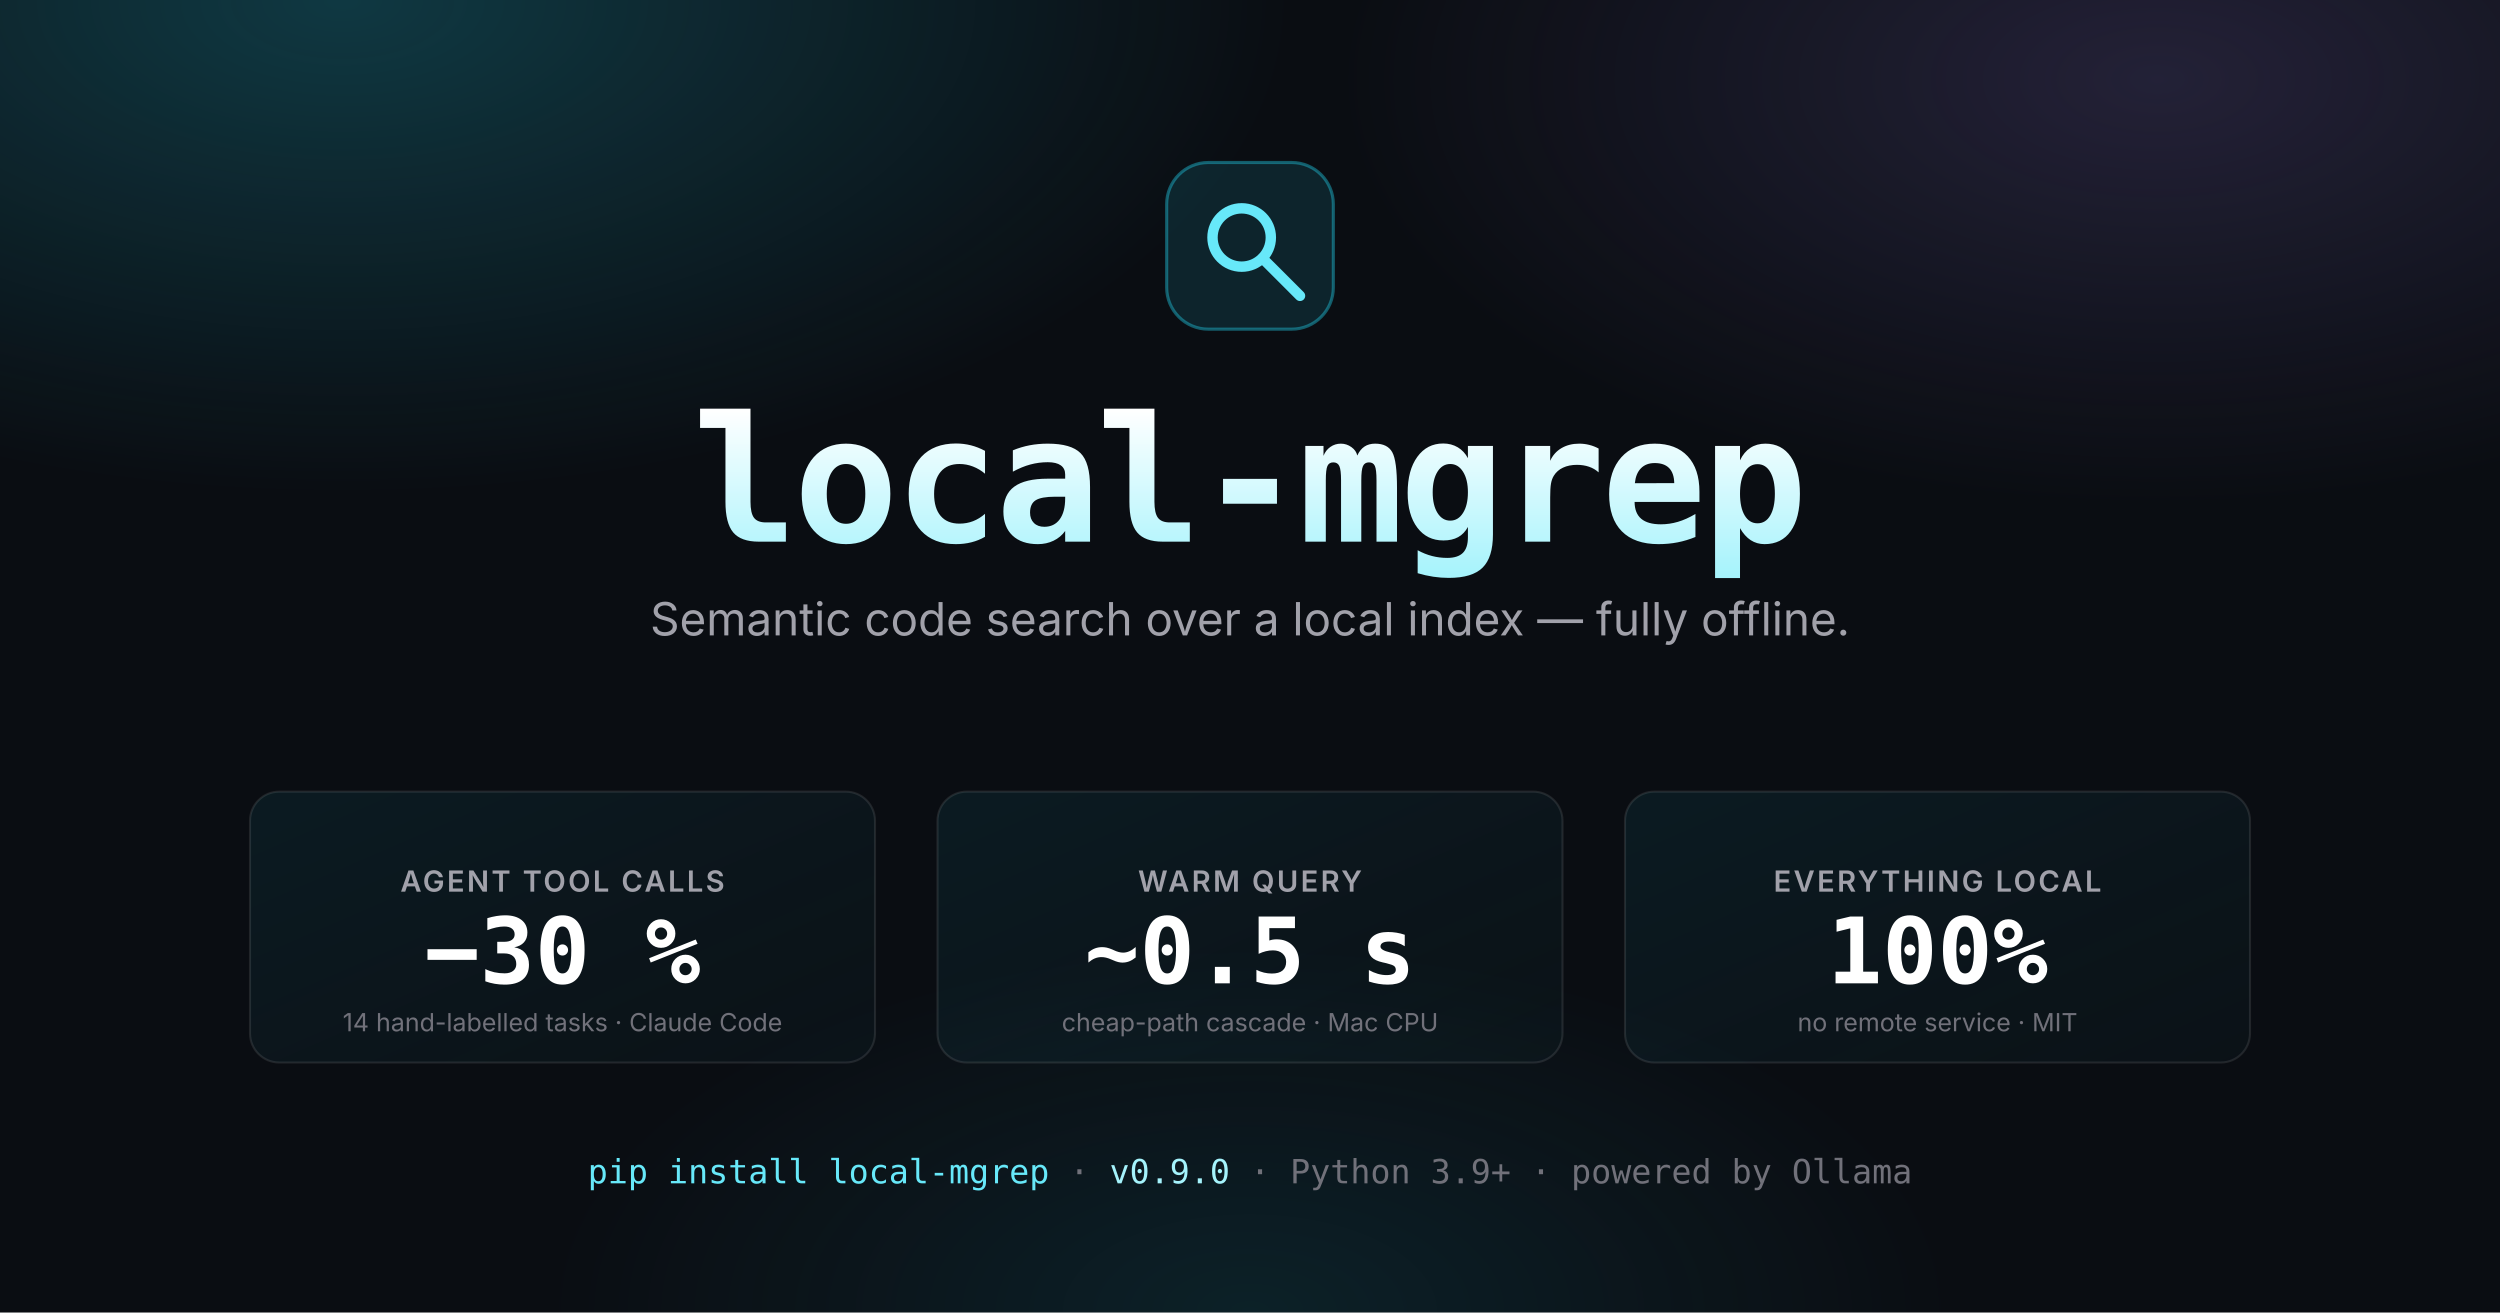
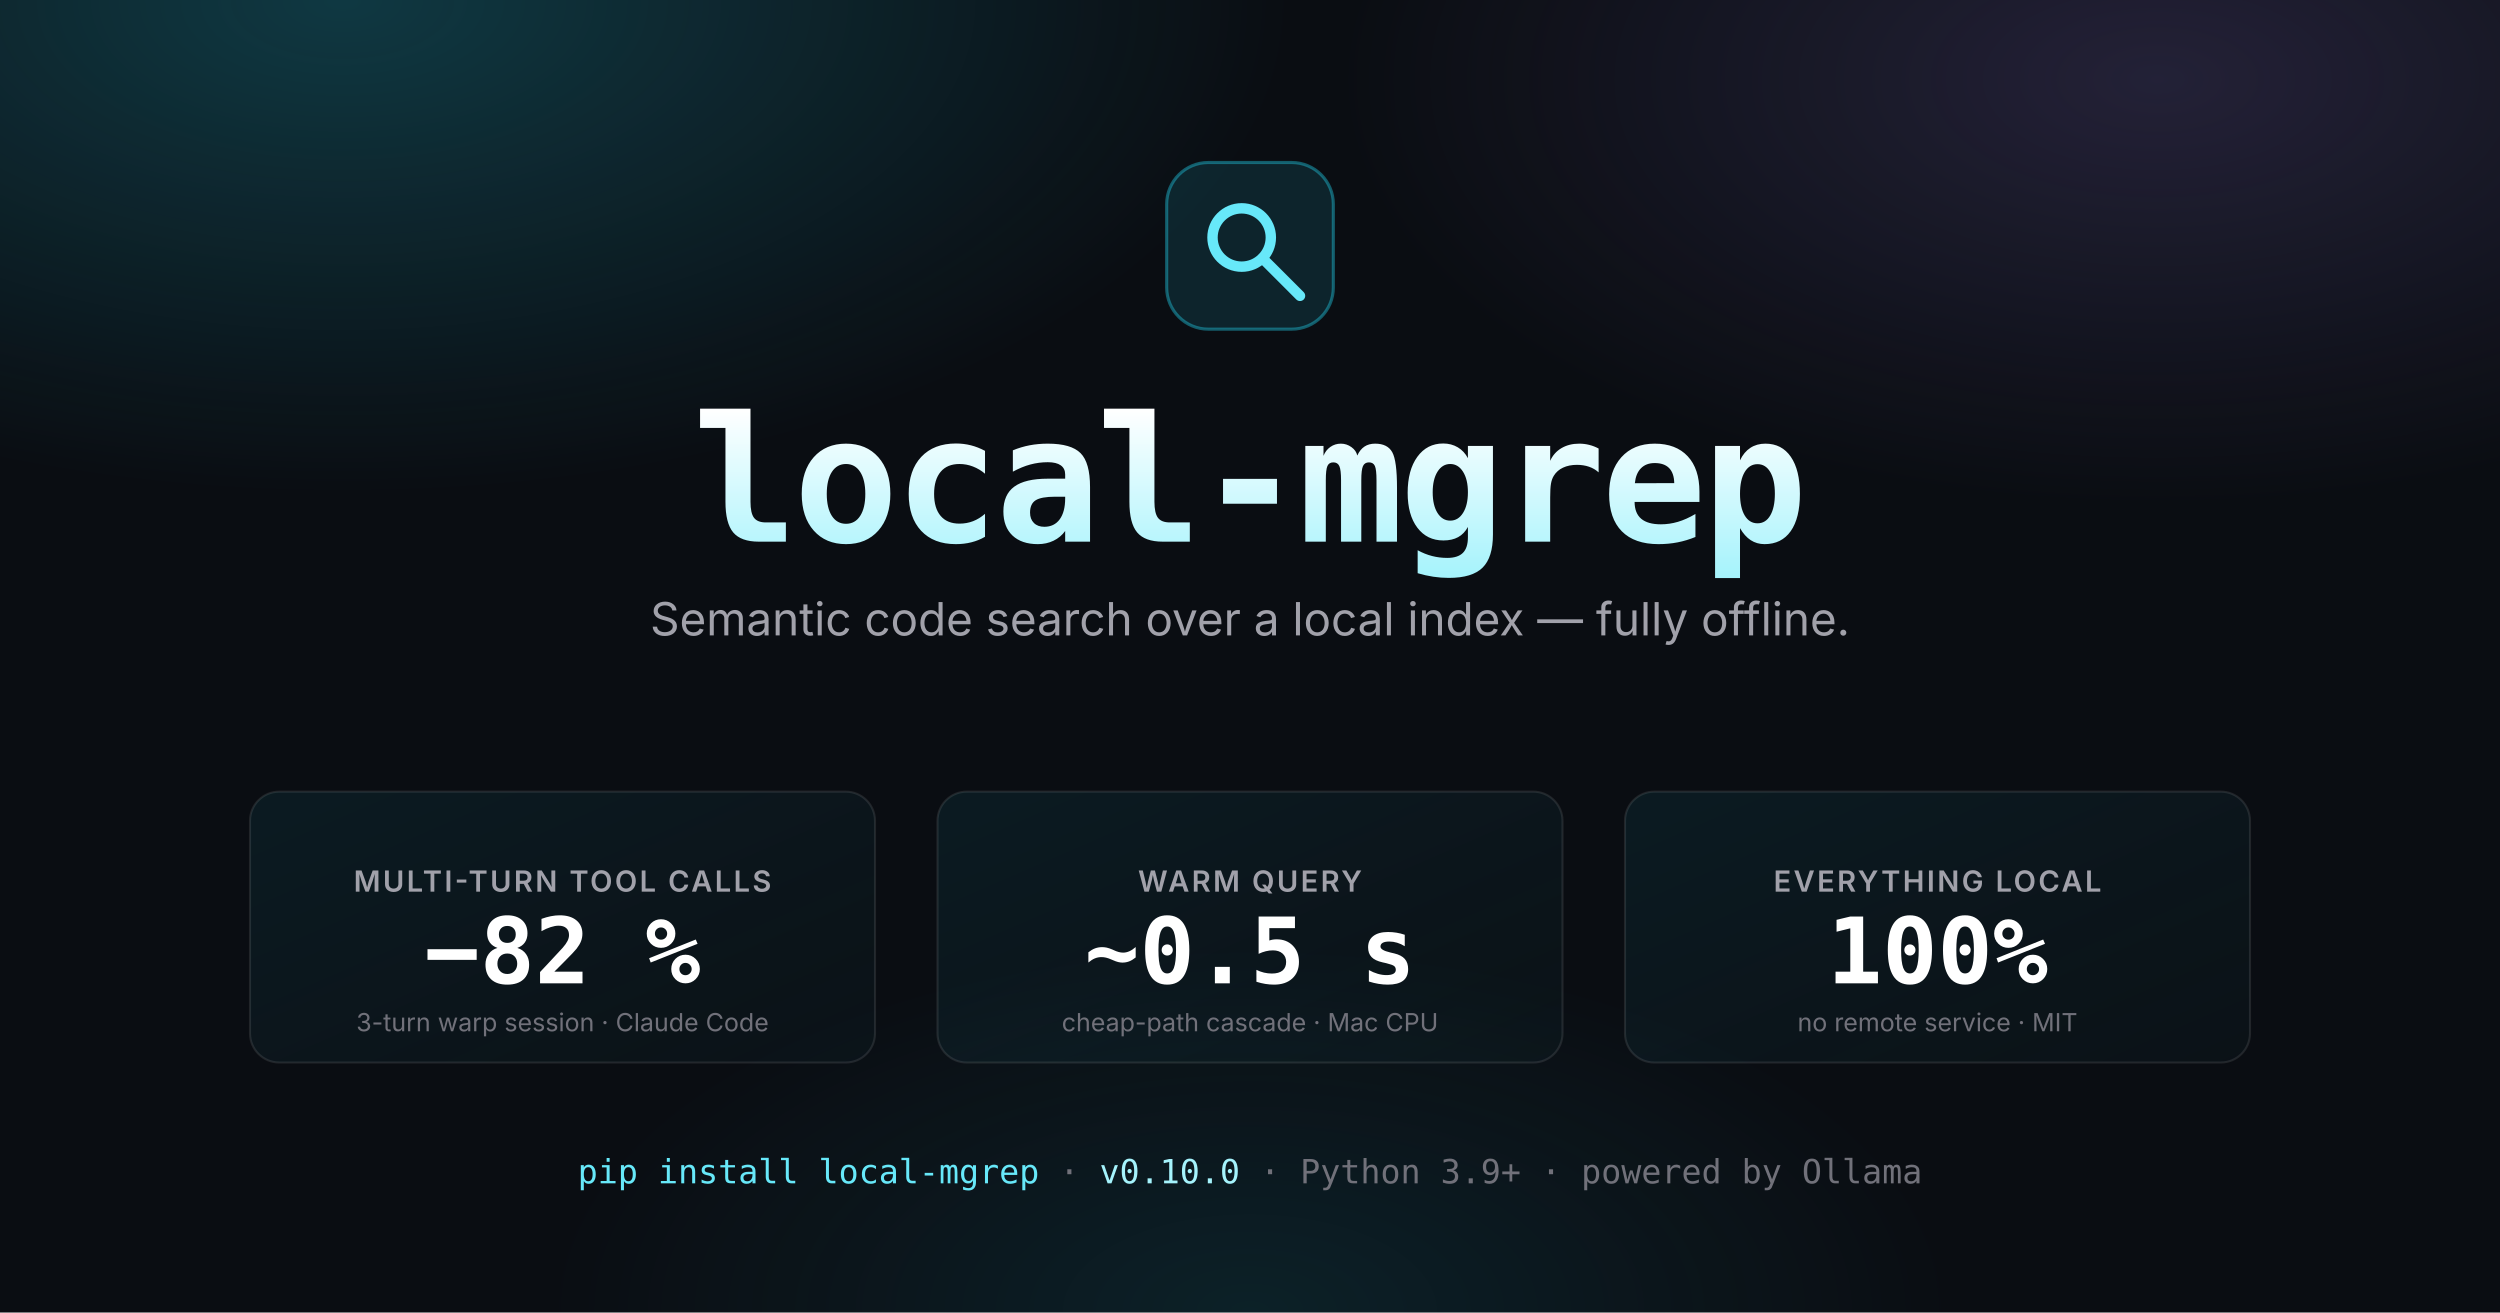
<svg xmlns="http://www.w3.org/2000/svg" viewBox="0 0 1200 630" role="img" aria-labelledby="og-title og-desc" font-family="Inter, ui-sans-serif, -apple-system, 'Segoe UI', Roboto, system-ui, sans-serif">
  <defs>
    <radialGradient id="orb-cy" cx="14%" cy="0%" r="58%">
      <stop offset="0%" stop-color="rgba(34,211,238,0.22)" />
      <stop offset="65%" stop-color="rgba(34,211,238,0)" />
    </radialGradient>
    <radialGradient id="orb-vi" cx="86%" cy="6%" r="50%">
      <stop offset="0%" stop-color="rgba(167,139,250,0.16)" />
      <stop offset="65%" stop-color="rgba(167,139,250,0)" />
    </radialGradient>
    <radialGradient id="orb-em" cx="50%" cy="100%" r="40%">
      <stop offset="0%" stop-color="rgba(34,211,238,0.10)" />
      <stop offset="70%" stop-color="rgba(34,211,238,0)" />
    </radialGradient>
    <linearGradient id="brand-grad" x1="0" y1="0" x2="0" y2="1">
      <stop offset="0%" stop-color="#ffffff" />
      <stop offset="100%" stop-color="#a5f3fc" />
    </linearGradient>
    <linearGradient id="stat-grad" x1="0" y1="0" x2="1" y2="1">
      <stop offset="0%" stop-color="rgba(34,211,238,0.07)" />
      <stop offset="100%" stop-color="rgba(34,211,238,0.02)" />
    </linearGradient>
  </defs>
  <rect width="1200" height="630" fill="#0a0d12" />
  <rect width="1200" height="630" fill="url(#orb-cy)" />
  <rect width="1200" height="630" fill="url(#orb-vi)" />
  <rect width="1200" height="630" fill="url(#orb-em)" />
  <g transform="translate(560 78)">
    <rect width="80" height="80" rx="20" fill="rgba(34,211,238,0.12)" stroke="rgba(34,211,238,0.40)" stroke-width="1.5" />
    <g fill="none" stroke="#67e8f9" stroke-width="5" stroke-linecap="round" stroke-linejoin="round" transform="translate(8 8)">
      <circle cx="28" cy="28" r="14" />
      <line x1="38" y1="38" x2="56" y2="56" />
    </g>
  </g>
  <text x="600" y="260" text-anchor="middle" font-size="84" font-weight="700" fill="url(#brand-grad)" font-family="ui-monospace, 'JetBrains Mono', Menlo, Consolas, monospace" letter-spacing="-0.025em">local-mgrep</text>
  <text x="600" y="305" text-anchor="middle" font-size="22" fill="#a1a1aa">Semantic code search over a local index — fully offline.</text>
  <g font-family="Inter, ui-sans-serif, -apple-system, 'Segoe UI', Roboto, system-ui, sans-serif">
    <g transform="translate(120 380)">
      <rect width="300" height="130" rx="14" fill="url(#stat-grad)" stroke="rgba(255,255,255,0.10)" stroke-width="1" />
-       <text x="150" y="48" text-anchor="middle" font-size="14" font-weight="600" fill="#a1a1aa" letter-spacing="0.08em">AGENT TOOL CALLS</text>
-       <text x="150" y="92" text-anchor="middle" font-size="44" font-weight="700" fill="#ffffff" font-family="ui-monospace, 'JetBrains Mono', Menlo, Consolas, monospace">−30 %</text>
-       <text x="150" y="115" text-anchor="middle" font-size="12" fill="#71717a">14 hand-labelled tasks · Claude Code</text>
+       <text x="150" y="48" text-anchor="middle" font-size="14" font-weight="600" fill="#a1a1aa" letter-spacing="0.08em">MULTI-TURN TOOL CALLS</text>
+       <text x="150" y="92" text-anchor="middle" font-size="44" font-weight="700" fill="#ffffff" font-family="ui-monospace, 'JetBrains Mono', Menlo, Consolas, monospace">−82 %</text>
+       <text x="150" y="115" text-anchor="middle" font-size="12" fill="#71717a">3-turn warp session · Claude Code</text>
    </g>
    <g transform="translate(450 380)">
      <rect width="300" height="130" rx="14" fill="url(#stat-grad)" stroke="rgba(255,255,255,0.10)" stroke-width="1" />
      <text x="150" y="48" text-anchor="middle" font-size="14" font-weight="600" fill="#a1a1aa" letter-spacing="0.08em">WARM QUERY</text>
      <text x="150" y="92" text-anchor="middle" font-size="44" font-weight="700" fill="#ffffff" font-family="ui-monospace, 'JetBrains Mono', Menlo, Consolas, monospace">~0.5 s</text>
      <text x="150" y="115" text-anchor="middle" font-size="12" fill="#71717a">cheap-path cascade · Mac CPU</text>
    </g>
    <g transform="translate(780 380)">
      <rect width="300" height="130" rx="14" fill="url(#stat-grad)" stroke="rgba(255,255,255,0.10)" stroke-width="1" />
      <text x="150" y="48" text-anchor="middle" font-size="14" font-weight="600" fill="#a1a1aa" letter-spacing="0.08em">EVERYTHING LOCAL</text>
      <text x="150" y="92" text-anchor="middle" font-size="44" font-weight="700" fill="#ffffff" font-family="ui-monospace, 'JetBrains Mono', Menlo, Consolas, monospace">100%</text>
      <text x="150" y="115" text-anchor="middle" font-size="12" fill="#71717a">no remote service · MIT</text>
    </g>
  </g>
  <g font-family="ui-monospace, 'JetBrains Mono', Menlo, Consolas, monospace" font-size="16" fill="#71717a" text-anchor="middle">
    <text x="600" y="568">
-       <tspan fill="#67e8f9">pip install local-mgrep</tspan>  ·  <tspan fill="#a5f3fc">v0.9.0</tspan>  ·  Python 3.9+  ·  powered by Ollama</text>
+       <tspan fill="#67e8f9">pip install local-mgrep</tspan>  ·  <tspan fill="#a5f3fc">v0.10.0</tspan>  ·  Python 3.9+  ·  powered by Ollama</text>
  </g>
</svg>
